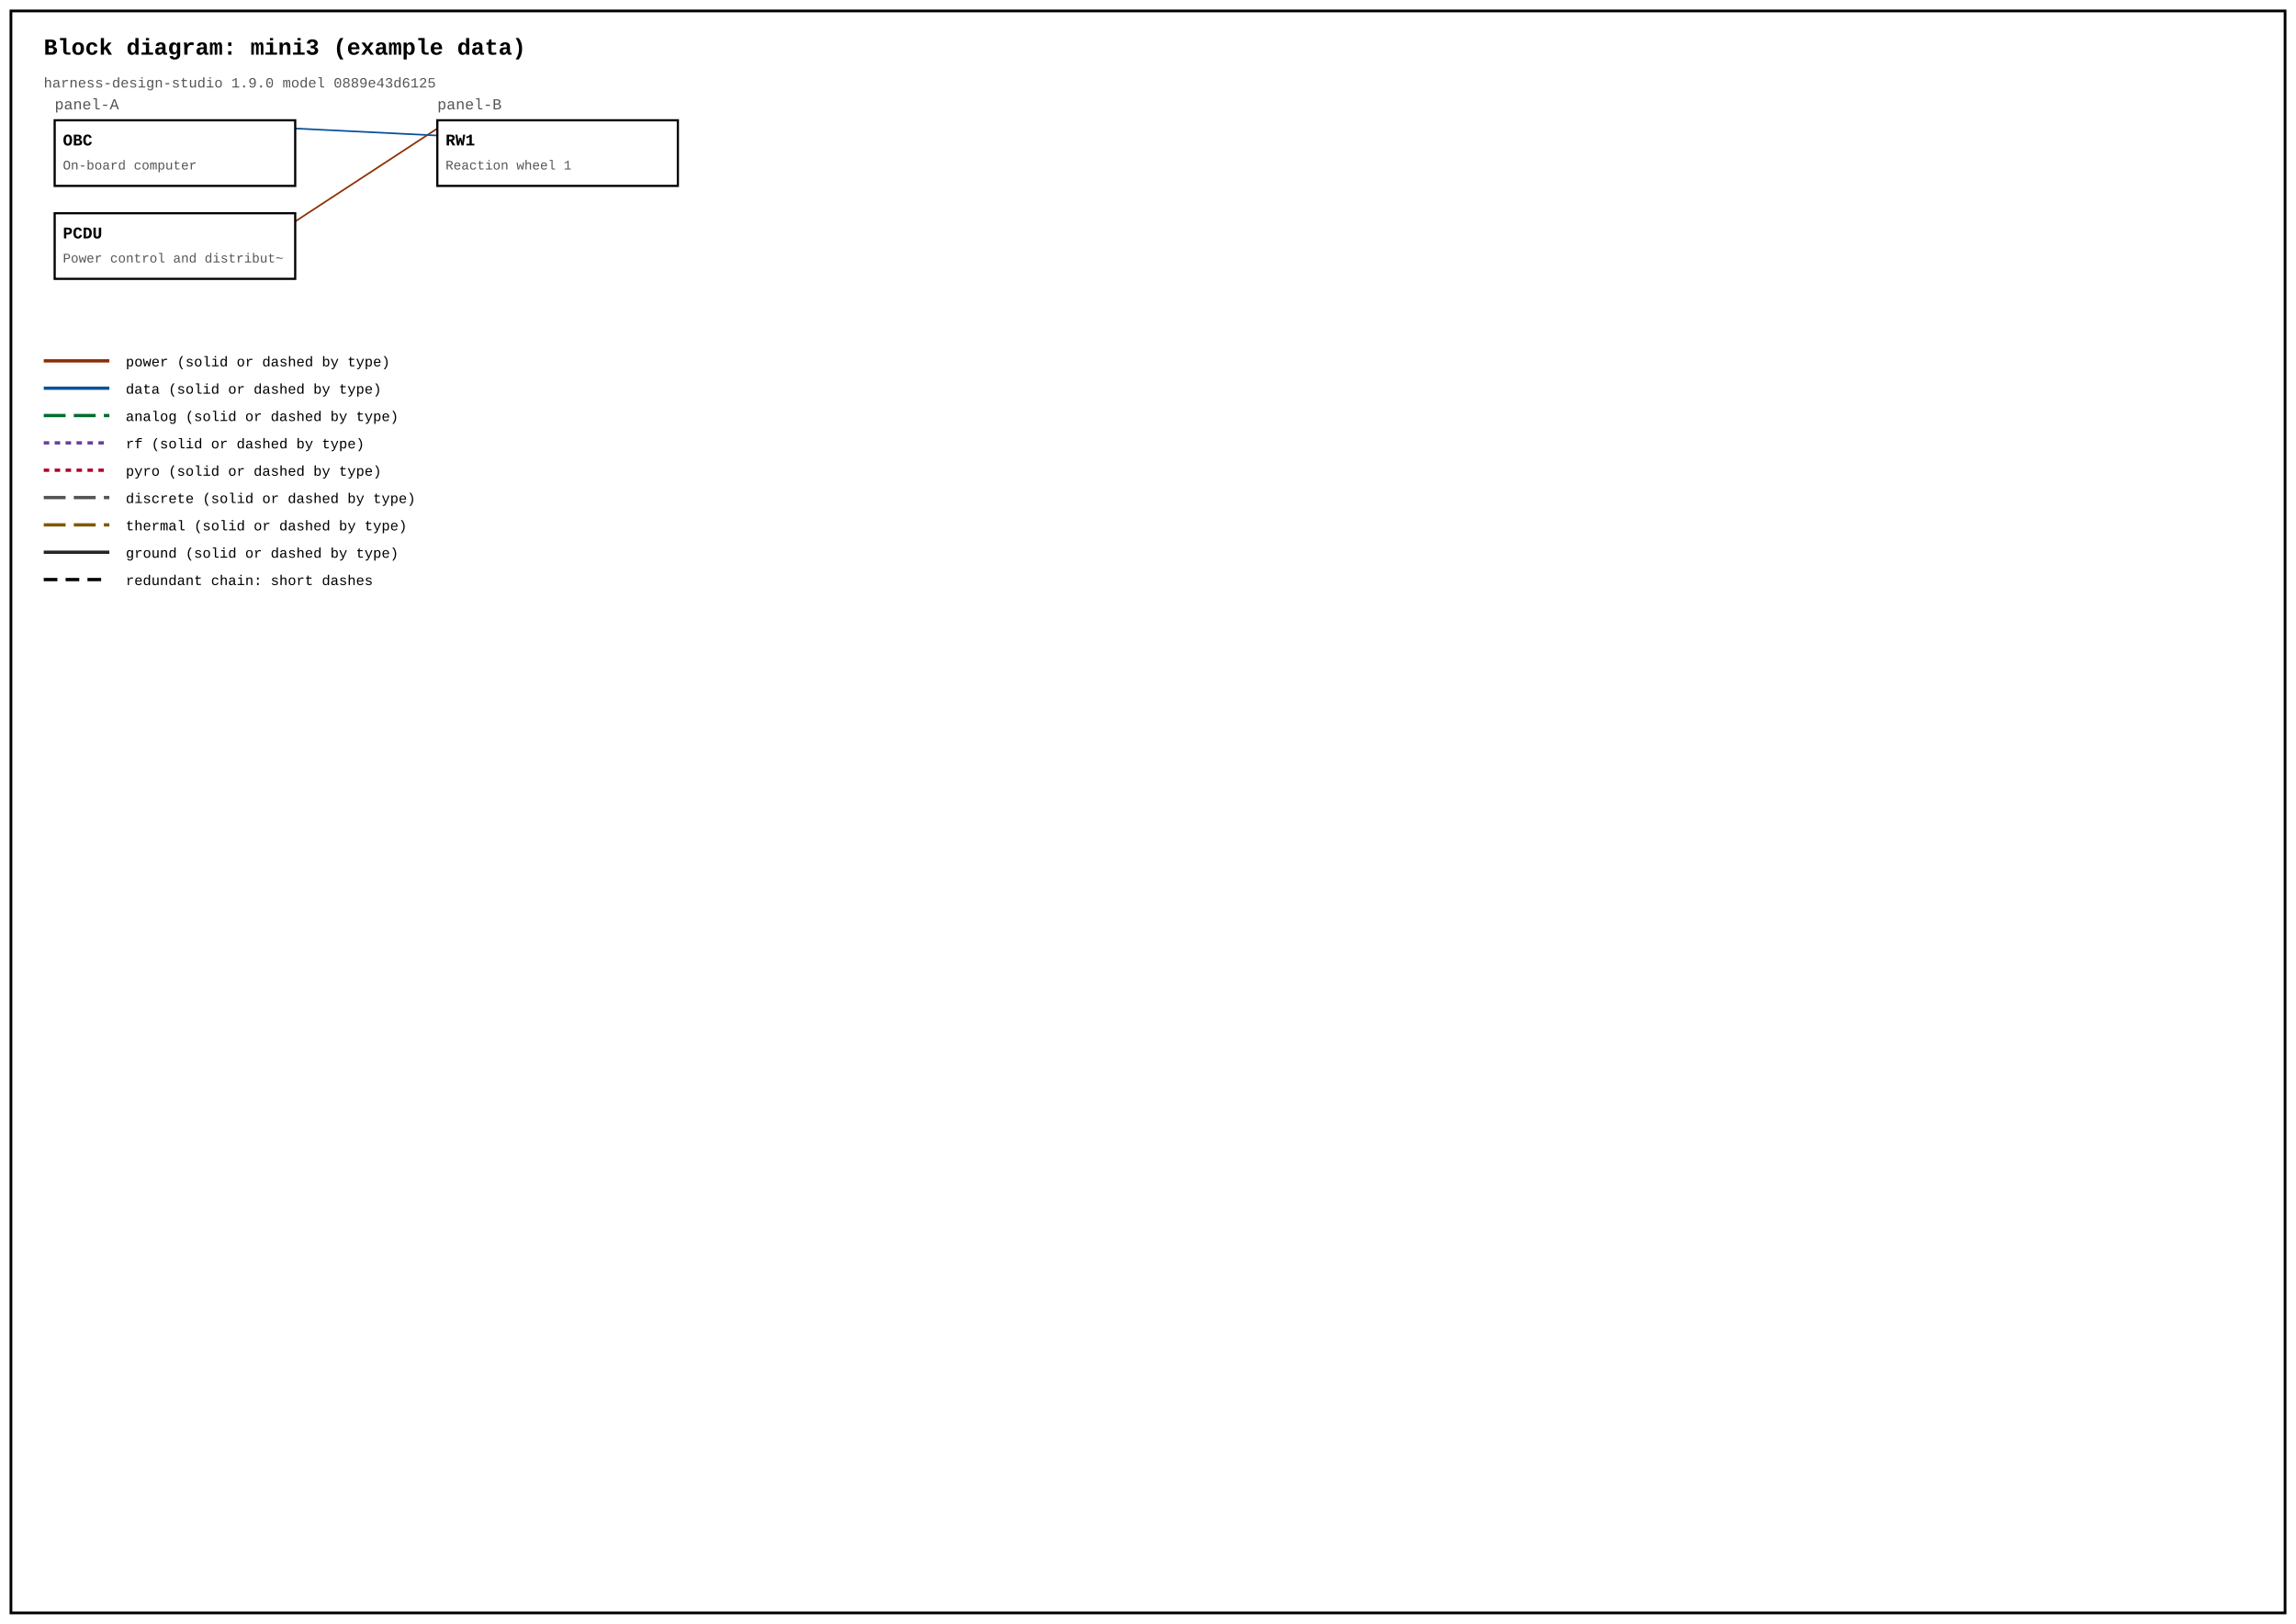
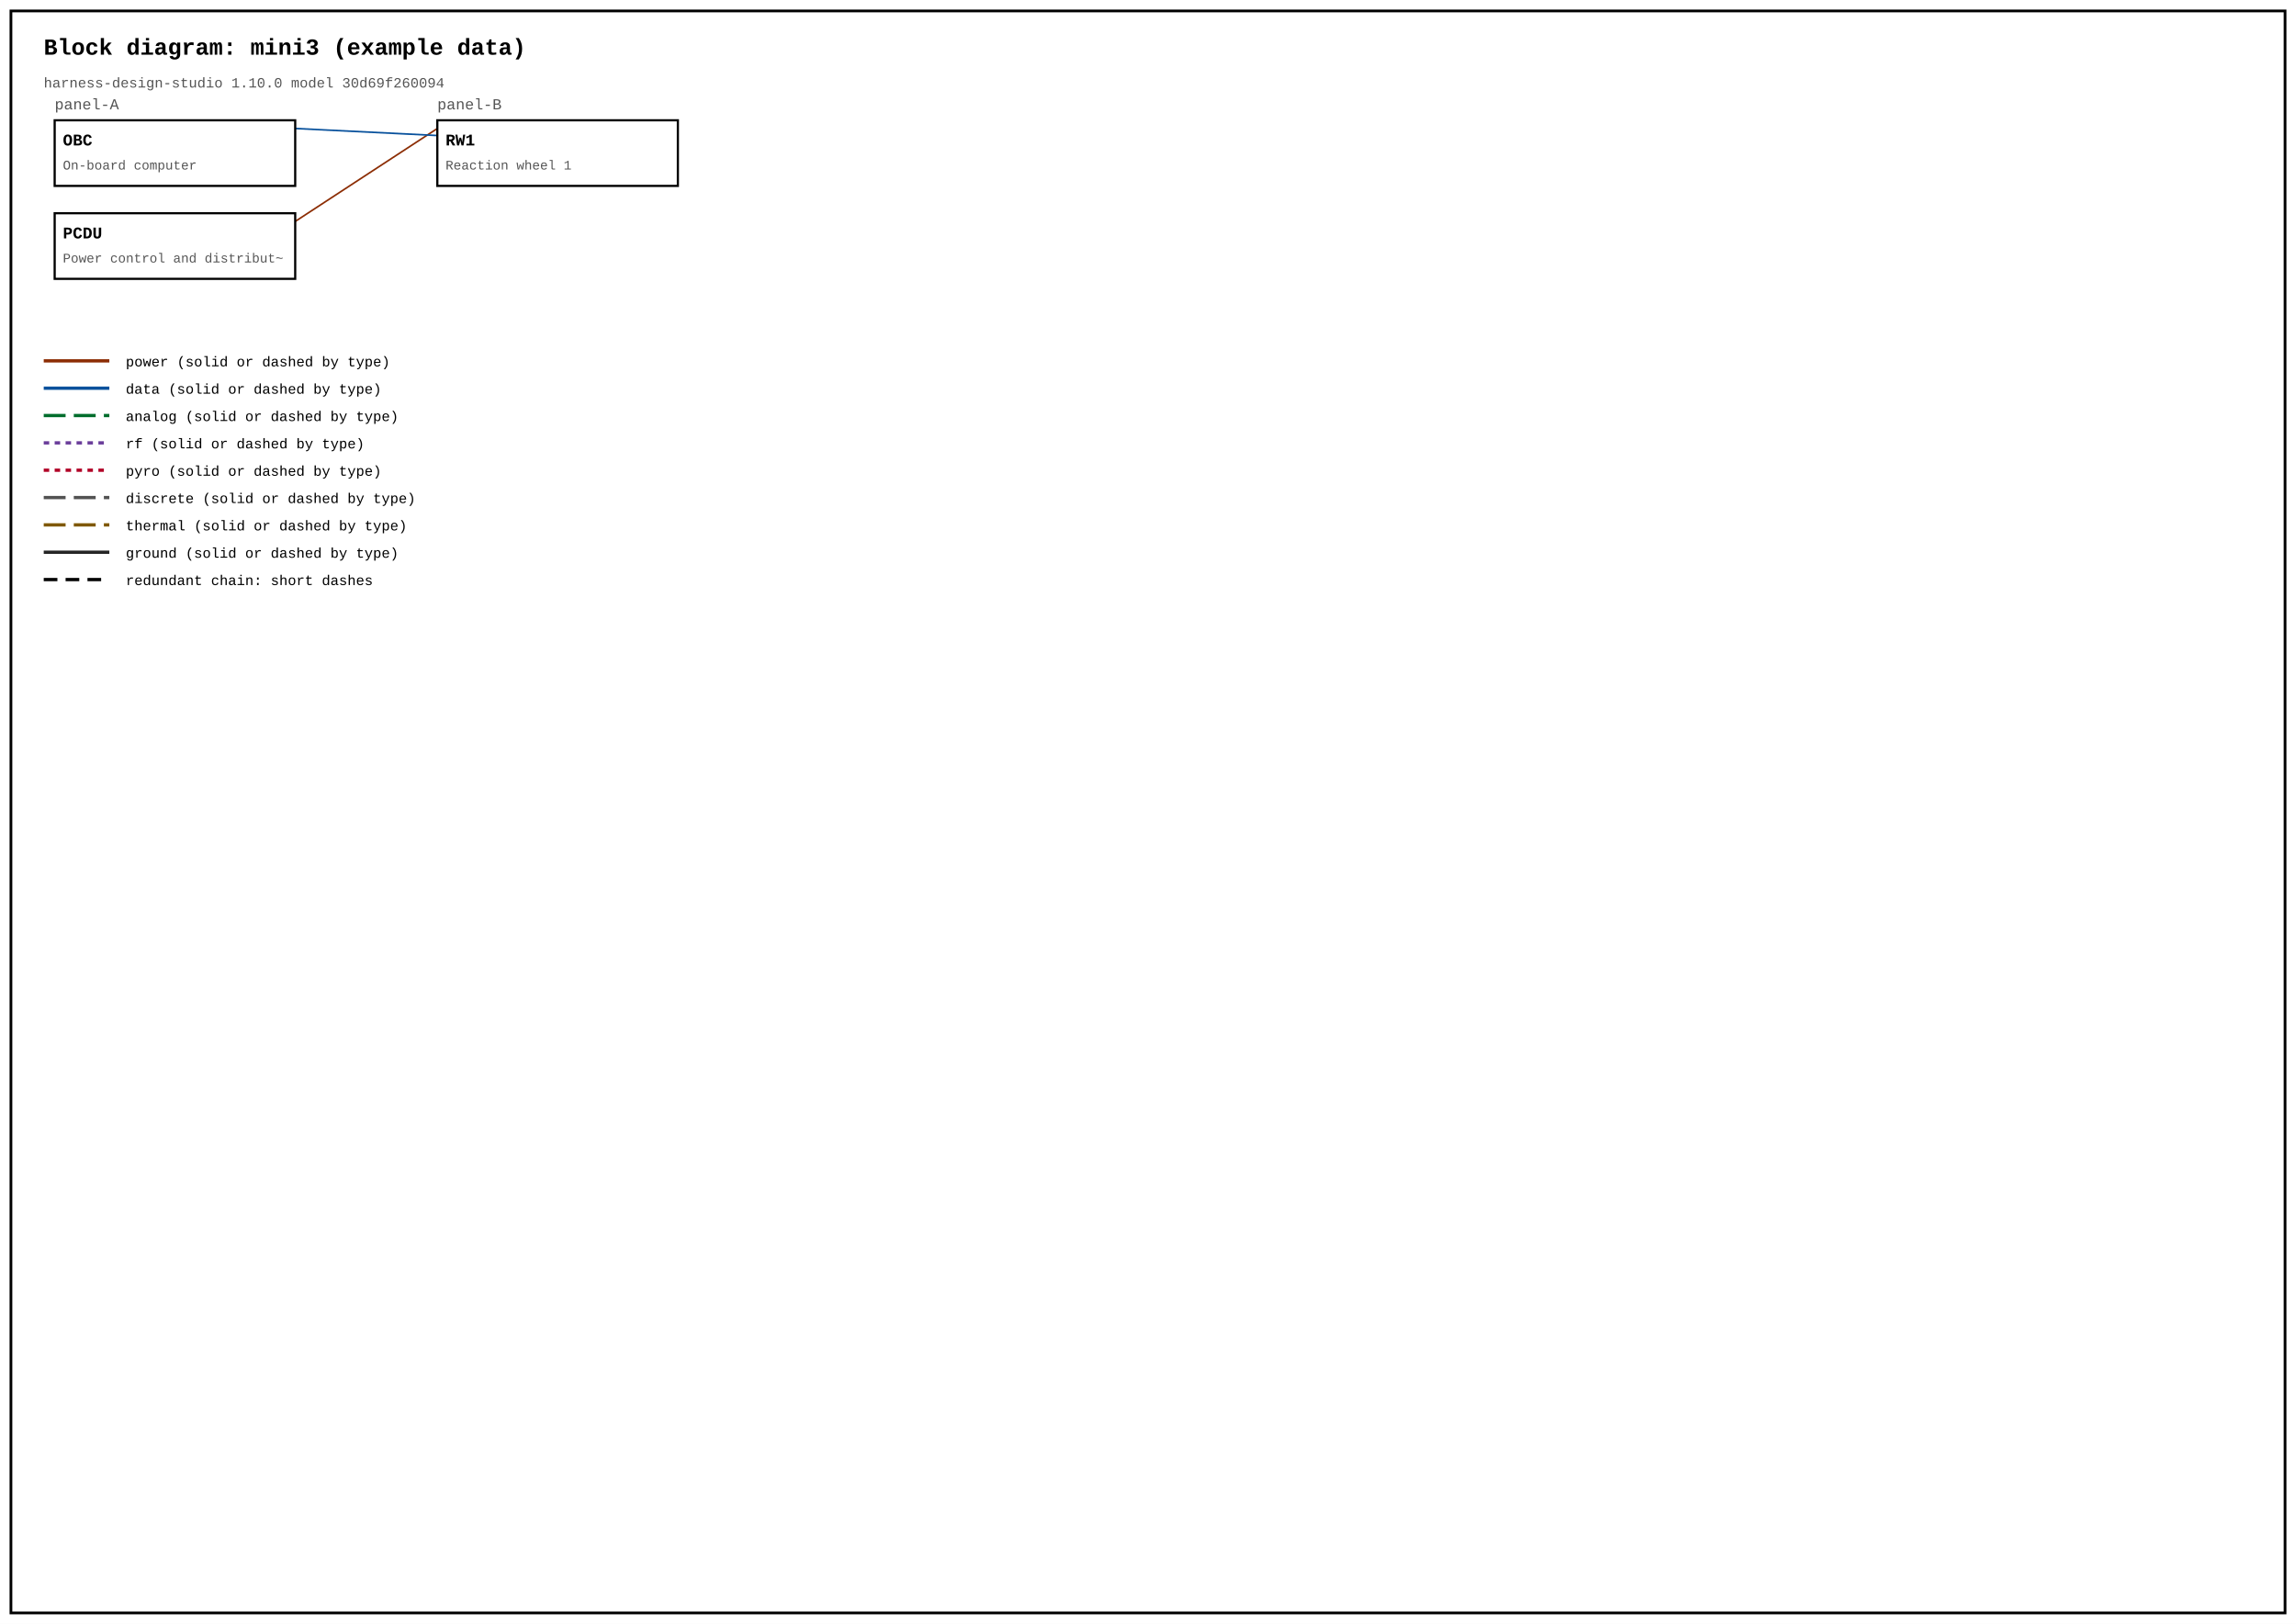
<svg xmlns="http://www.w3.org/2000/svg" width="420mm" height="297mm" viewBox="0 0 420 297" font-family="Courier New, Courier, monospace">
  <rect x="0" y="0" width="420" height="297" fill="#ffffff" />
  <rect x="2" y="2" width="416" height="293" fill="none" stroke="#000000" stroke-width="0.5" />
  <text x="8" y="10" font-size="4.2" font-weight="bold" text-anchor="start" fill="#000000">Block diagram: mini3 (example data)</text>
-   <text x="8" y="16" font-size="2.6" text-anchor="start" fill="#555555">harness-design-studio 1.9.0 model 0889e43d6125</text>
+   <text x="8" y="16" font-size="2.6" text-anchor="start" fill="#555555">harness-design-studio 1.10.0 model 30d69f260094</text>
  <text x="10" y="20" font-size="2.8" text-anchor="start" fill="#555555">panel-A</text>
  <text x="80" y="20" font-size="2.8" text-anchor="start" fill="#555555">panel-B</text>
  <line x1="54" y1="40.5" x2="80" y2="23.5" stroke="#8c2d04" stroke-width="0.3" />
  <line x1="54" y1="23.5" x2="80" y2="24.786" stroke="#08519c" stroke-width="0.3" />
  <rect x="10" y="22" width="44" height="12" fill="#ffffff" stroke="#000000" stroke-width="0.4" />
  <text x="11.5" y="26.6" font-size="3" font-weight="bold" text-anchor="start" fill="#000000">OBC</text>
  <text x="11.5" y="31" font-size="2.4" text-anchor="start" fill="#555555">On-board computer</text>
  <rect x="10" y="39" width="44" height="12" fill="#ffffff" stroke="#000000" stroke-width="0.4" />
  <text x="11.5" y="43.6" font-size="3" font-weight="bold" text-anchor="start" fill="#000000">PCDU</text>
  <text x="11.5" y="48" font-size="2.4" text-anchor="start" fill="#555555">Power control and distribut~</text>
  <rect x="80" y="22" width="44" height="12" fill="#ffffff" stroke="#000000" stroke-width="0.4" />
  <text x="81.5" y="26.6" font-size="3" font-weight="bold" text-anchor="start" fill="#000000">RW1</text>
  <text x="81.5" y="31" font-size="2.4" text-anchor="start" fill="#555555">Reaction wheel 1</text>
  <line x1="8" y1="66" x2="20" y2="66" stroke="#8c2d04" stroke-width="0.6" />
  <text x="23" y="67" font-size="2.6" text-anchor="start" fill="#000000">power (solid or dashed by type)</text>
  <line x1="8" y1="71" x2="20" y2="71" stroke="#08519c" stroke-width="0.6" />
  <text x="23" y="72" font-size="2.6" text-anchor="start" fill="#000000">data (solid or dashed by type)</text>
  <line x1="8" y1="76" x2="20" y2="76" stroke="#006d2c" stroke-width="0.6" stroke-dasharray="4 1.5" />
  <text x="23" y="77" font-size="2.6" text-anchor="start" fill="#000000">analog (solid or dashed by type)</text>
  <line x1="8" y1="81" x2="20" y2="81" stroke="#6a3d9a" stroke-width="0.6" stroke-dasharray="1 1" />
  <text x="23" y="82" font-size="2.6" text-anchor="start" fill="#000000">rf (solid or dashed by type)</text>
  <line x1="8" y1="86" x2="20" y2="86" stroke="#b10026" stroke-width="0.6" stroke-dasharray="1 1" />
  <text x="23" y="87" font-size="2.6" text-anchor="start" fill="#000000">pyro (solid or dashed by type)</text>
  <line x1="8" y1="91" x2="20" y2="91" stroke="#525252" stroke-width="0.6" stroke-dasharray="4 1.5" />
  <text x="23" y="92" font-size="2.6" text-anchor="start" fill="#000000">discrete (solid or dashed by type)</text>
  <line x1="8" y1="96" x2="20" y2="96" stroke="#7f5800" stroke-width="0.6" stroke-dasharray="4 1.5" />
  <text x="23" y="97" font-size="2.6" text-anchor="start" fill="#000000">thermal (solid or dashed by type)</text>
  <line x1="8" y1="101" x2="20" y2="101" stroke="#252525" stroke-width="0.6" />
  <text x="23" y="102" font-size="2.6" text-anchor="start" fill="#000000">ground (solid or dashed by type)</text>
  <line x1="8" y1="106" x2="20" y2="106" stroke="#000000" stroke-width="0.6" stroke-dasharray="2.5 1.5" />
  <text x="23" y="107" font-size="2.6" text-anchor="start" fill="#000000">redundant chain: short dashes</text>
</svg>
